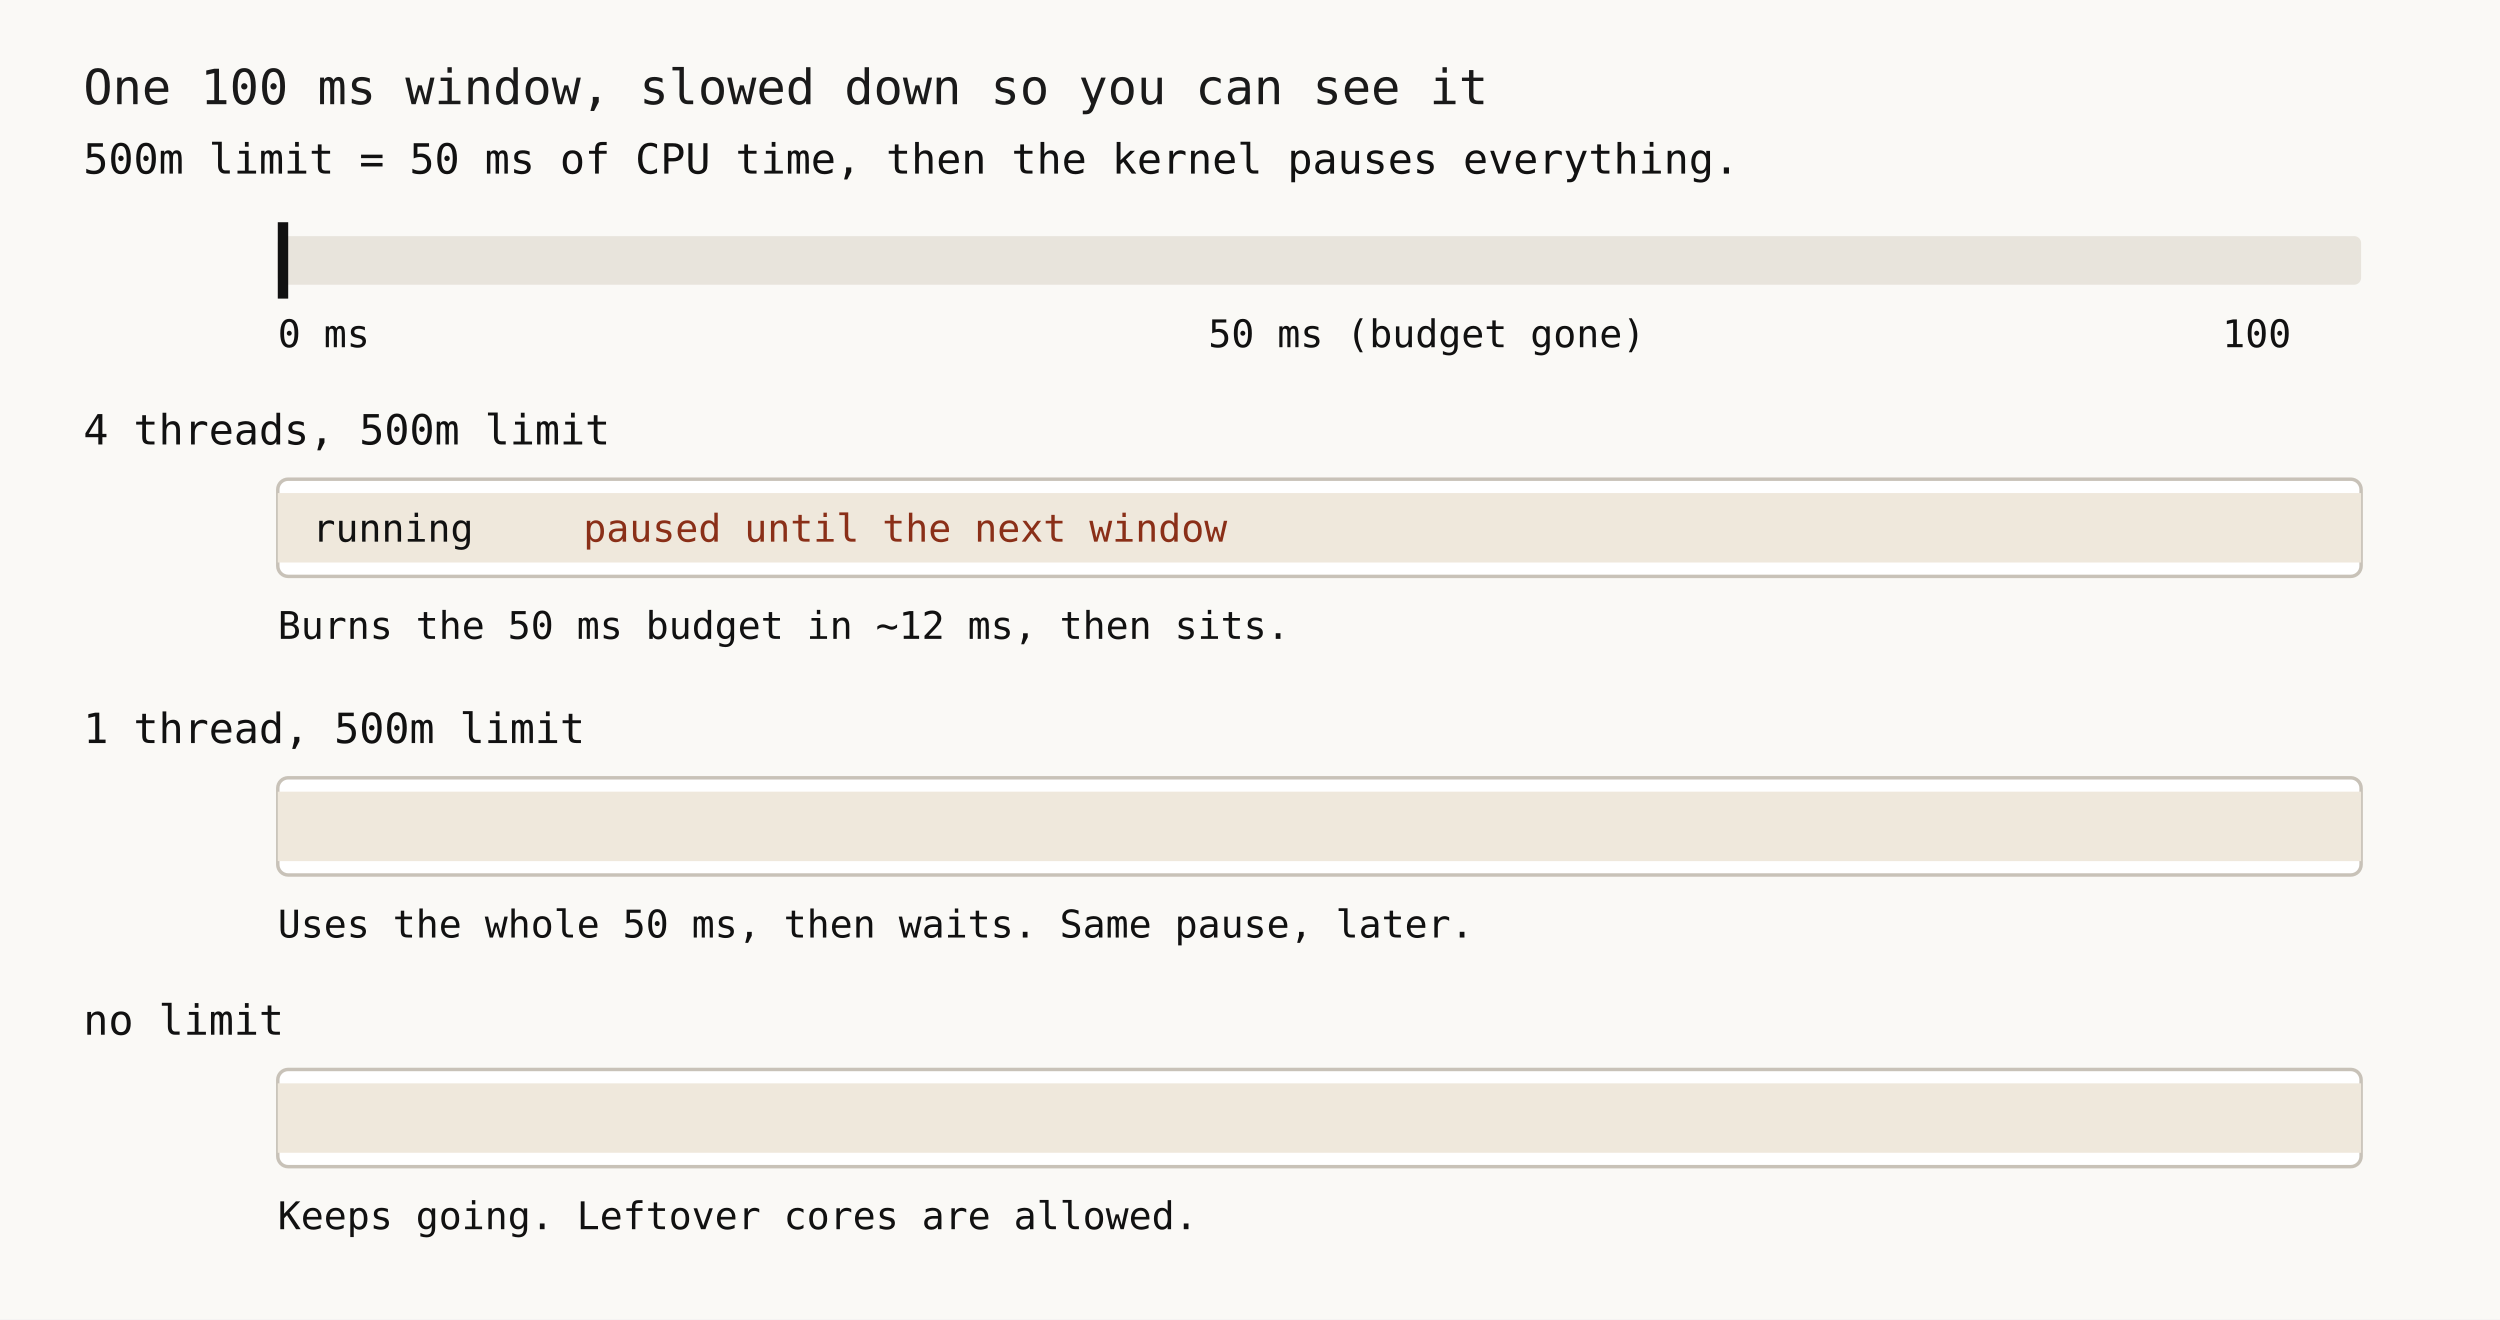
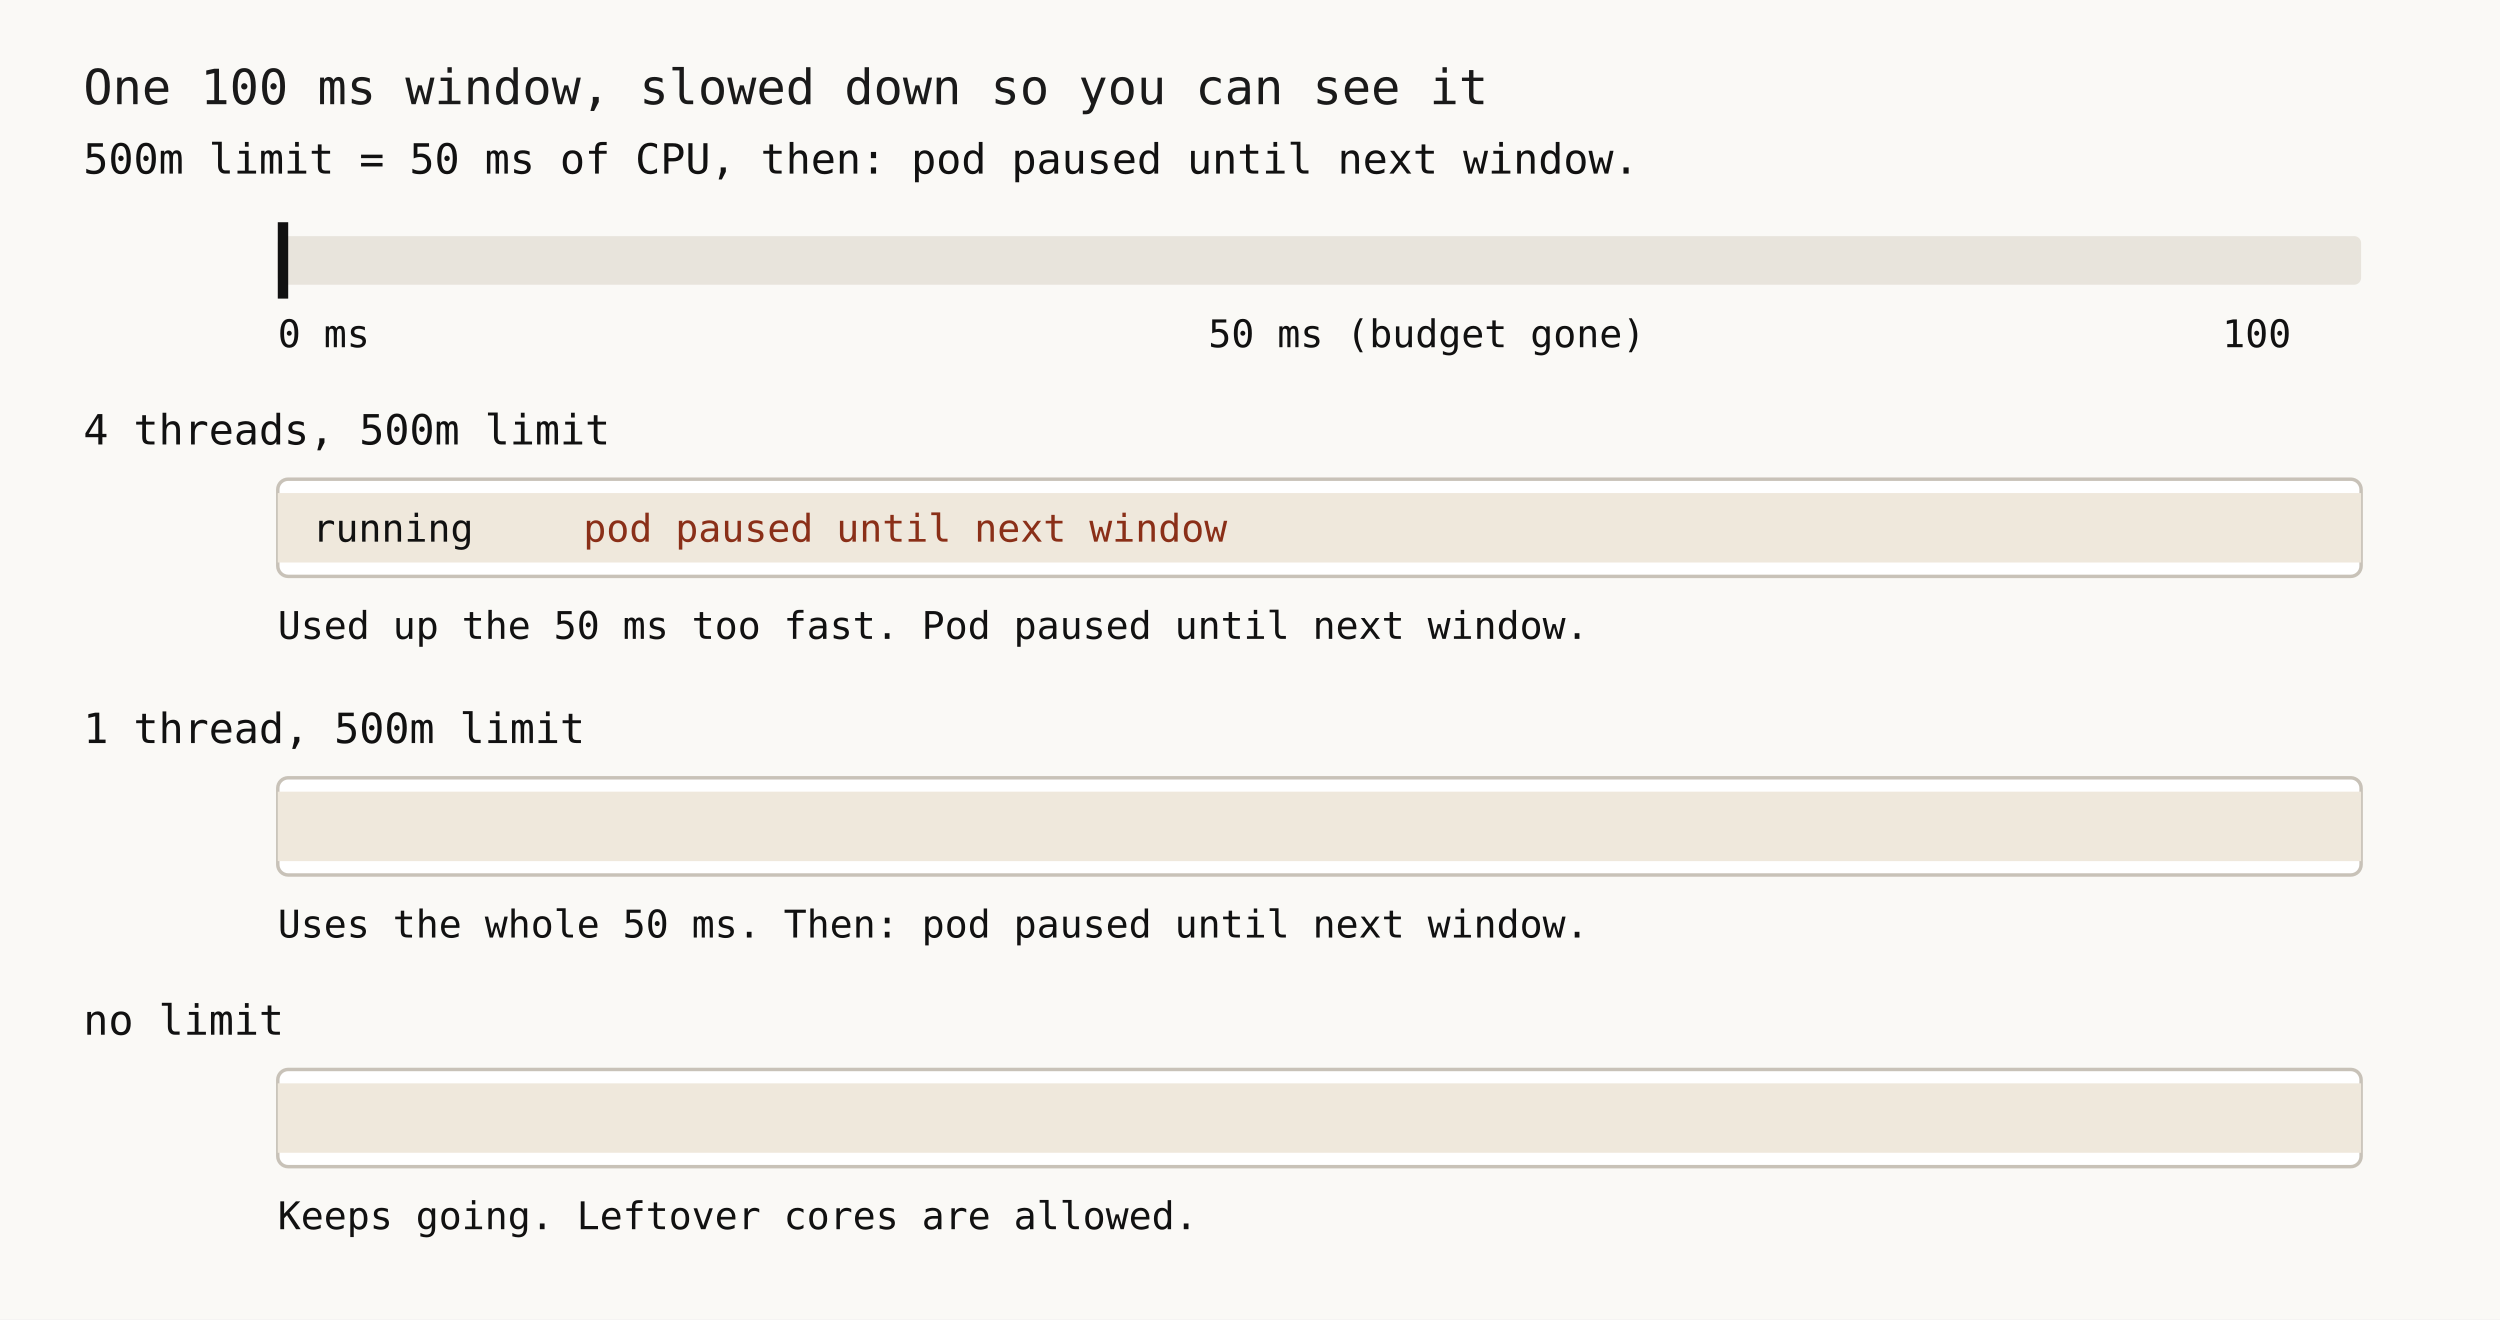
<svg xmlns="http://www.w3.org/2000/svg" width="720" height="380" viewBox="0 0 720 380">
  <style>
    text { font-family: ui-monospace, SFMono-Regular, Menlo, monospace; }
    .title { font-size: 14px; fill: #1a1a1a; }
    .sub { font-size: 12px; fill: #111111; }
    .tiny { font-size: 11px; fill: #111111; }
    .ink { font-size: 11px; fill: #111111; }
    .wait { font-size: 11px; fill: #8a2f18; }
    .lane { fill: #ffffff; stroke: #c8c2b8; }
    #play { animation: play 4s linear infinite; }
    #run4 { animation: run4 4s linear infinite; }
    #run1 { animation: run1 4s linear infinite; }
    #runOpen { animation: runOpen 4s linear infinite; }
    #tagRun { animation: tagRun 4s linear infinite; }
    #tagPause { animation: tagPause 4s linear infinite; }
    @keyframes play {
      0% { x: 80; } 50% { x: 677; } 50.01% { x: 80; } 100% { x: 677; }
    }
    @keyframes run4 {
      0% { width: 0; }
      12.5%, 50% { width: 75px; }
      50.01% { width: 0; }
      62.5%, 100% { width: 75px; }
    }
    @keyframes run1 {
      0% { width: 0; }
      25%, 50% { width: 300px; }
      50.01% { width: 0; }
      75%, 100% { width: 300px; }
    }
    @keyframes runOpen {
      0% { width: 0; }
      50% { width: 600px; }
      50.01% { width: 0; }
      100% { width: 600px; }
    }
    @keyframes tagRun {
      0%, 12% { opacity: 1; } 13%, 49% { opacity: 0; }
      50%, 62% { opacity: 1; } 63%, 100% { opacity: 0; }
    }
    @keyframes tagPause {
      0%, 12% { opacity: 0; } 13%, 49% { opacity: 1; }
      50%, 62% { opacity: 0; } 63%, 100% { opacity: 1; }
    }
  </style>
  <rect width="720" height="380" fill="#faf9f6" />
  <text class="title" x="24" y="30">One 100 ms window, slowed down so you can see it</text>
-   <text class="sub" x="24" y="50">500m limit = 50 ms of CPU time, then the kernel pauses everything.</text>
+   <text class="sub" x="24" y="50">500m limit = 50 ms of CPU, then: pod paused until next window.</text>
  <rect x="80" y="68" width="600" height="14" rx="2" fill="#e8e4dc" />
  <rect id="play" x="80" y="64" width="3" height="22" fill="#111111" />
  <text class="tiny" x="80" y="100">0 ms</text>
  <text class="tiny" x="348" y="100">50 ms  (budget gone)</text>
  <text class="tiny" x="640" y="100">100</text>
  <text class="sub" x="24" y="128">4 threads, 500m limit</text>
  <rect class="lane" x="80" y="138" width="600" height="28" rx="3" />
  <rect x="80" y="142" width="600" height="20" fill="#efe8dc" />
  <rect id="run4" x="80" y="142" width="0" height="20" fill="#8fbf8f" />
  <text id="tagRun" class="ink" x="90" y="156">running</text>
-   <text id="tagPause" class="wait" x="168" y="156">paused until the next window</text>
-   <text class="tiny" x="80" y="184">Burns the 50 ms budget in ~12 ms, then sits.</text>
+   <text id="tagPause" class="wait" x="168" y="156">pod paused until next window</text>
+   <text class="tiny" x="80" y="184">Used up the 50 ms too fast. Pod paused until next window.</text>
  <text class="sub" x="24" y="214">1 thread, 500m limit</text>
  <rect class="lane" x="80" y="224" width="600" height="28" rx="3" />
  <rect x="80" y="228" width="600" height="20" fill="#efe8dc" />
  <rect id="run1" x="80" y="228" width="0" height="20" fill="#8fbf8f" />
-   <text class="tiny" x="80" y="270">Uses the whole 50 ms, then waits. Same pause, later.</text>
+   <text class="tiny" x="80" y="270">Uses the whole 50 ms. Then: pod paused until next window.</text>
  <text class="sub" x="24" y="298">no limit</text>
  <rect class="lane" x="80" y="308" width="600" height="28" rx="3" />
  <rect x="80" y="312" width="600" height="20" fill="#efe8dc" />
  <rect id="runOpen" x="80" y="312" width="0" height="20" fill="#8fbf8f" />
  <text class="tiny" x="80" y="354">Keeps going. Leftover cores are allowed.</text>
</svg>
